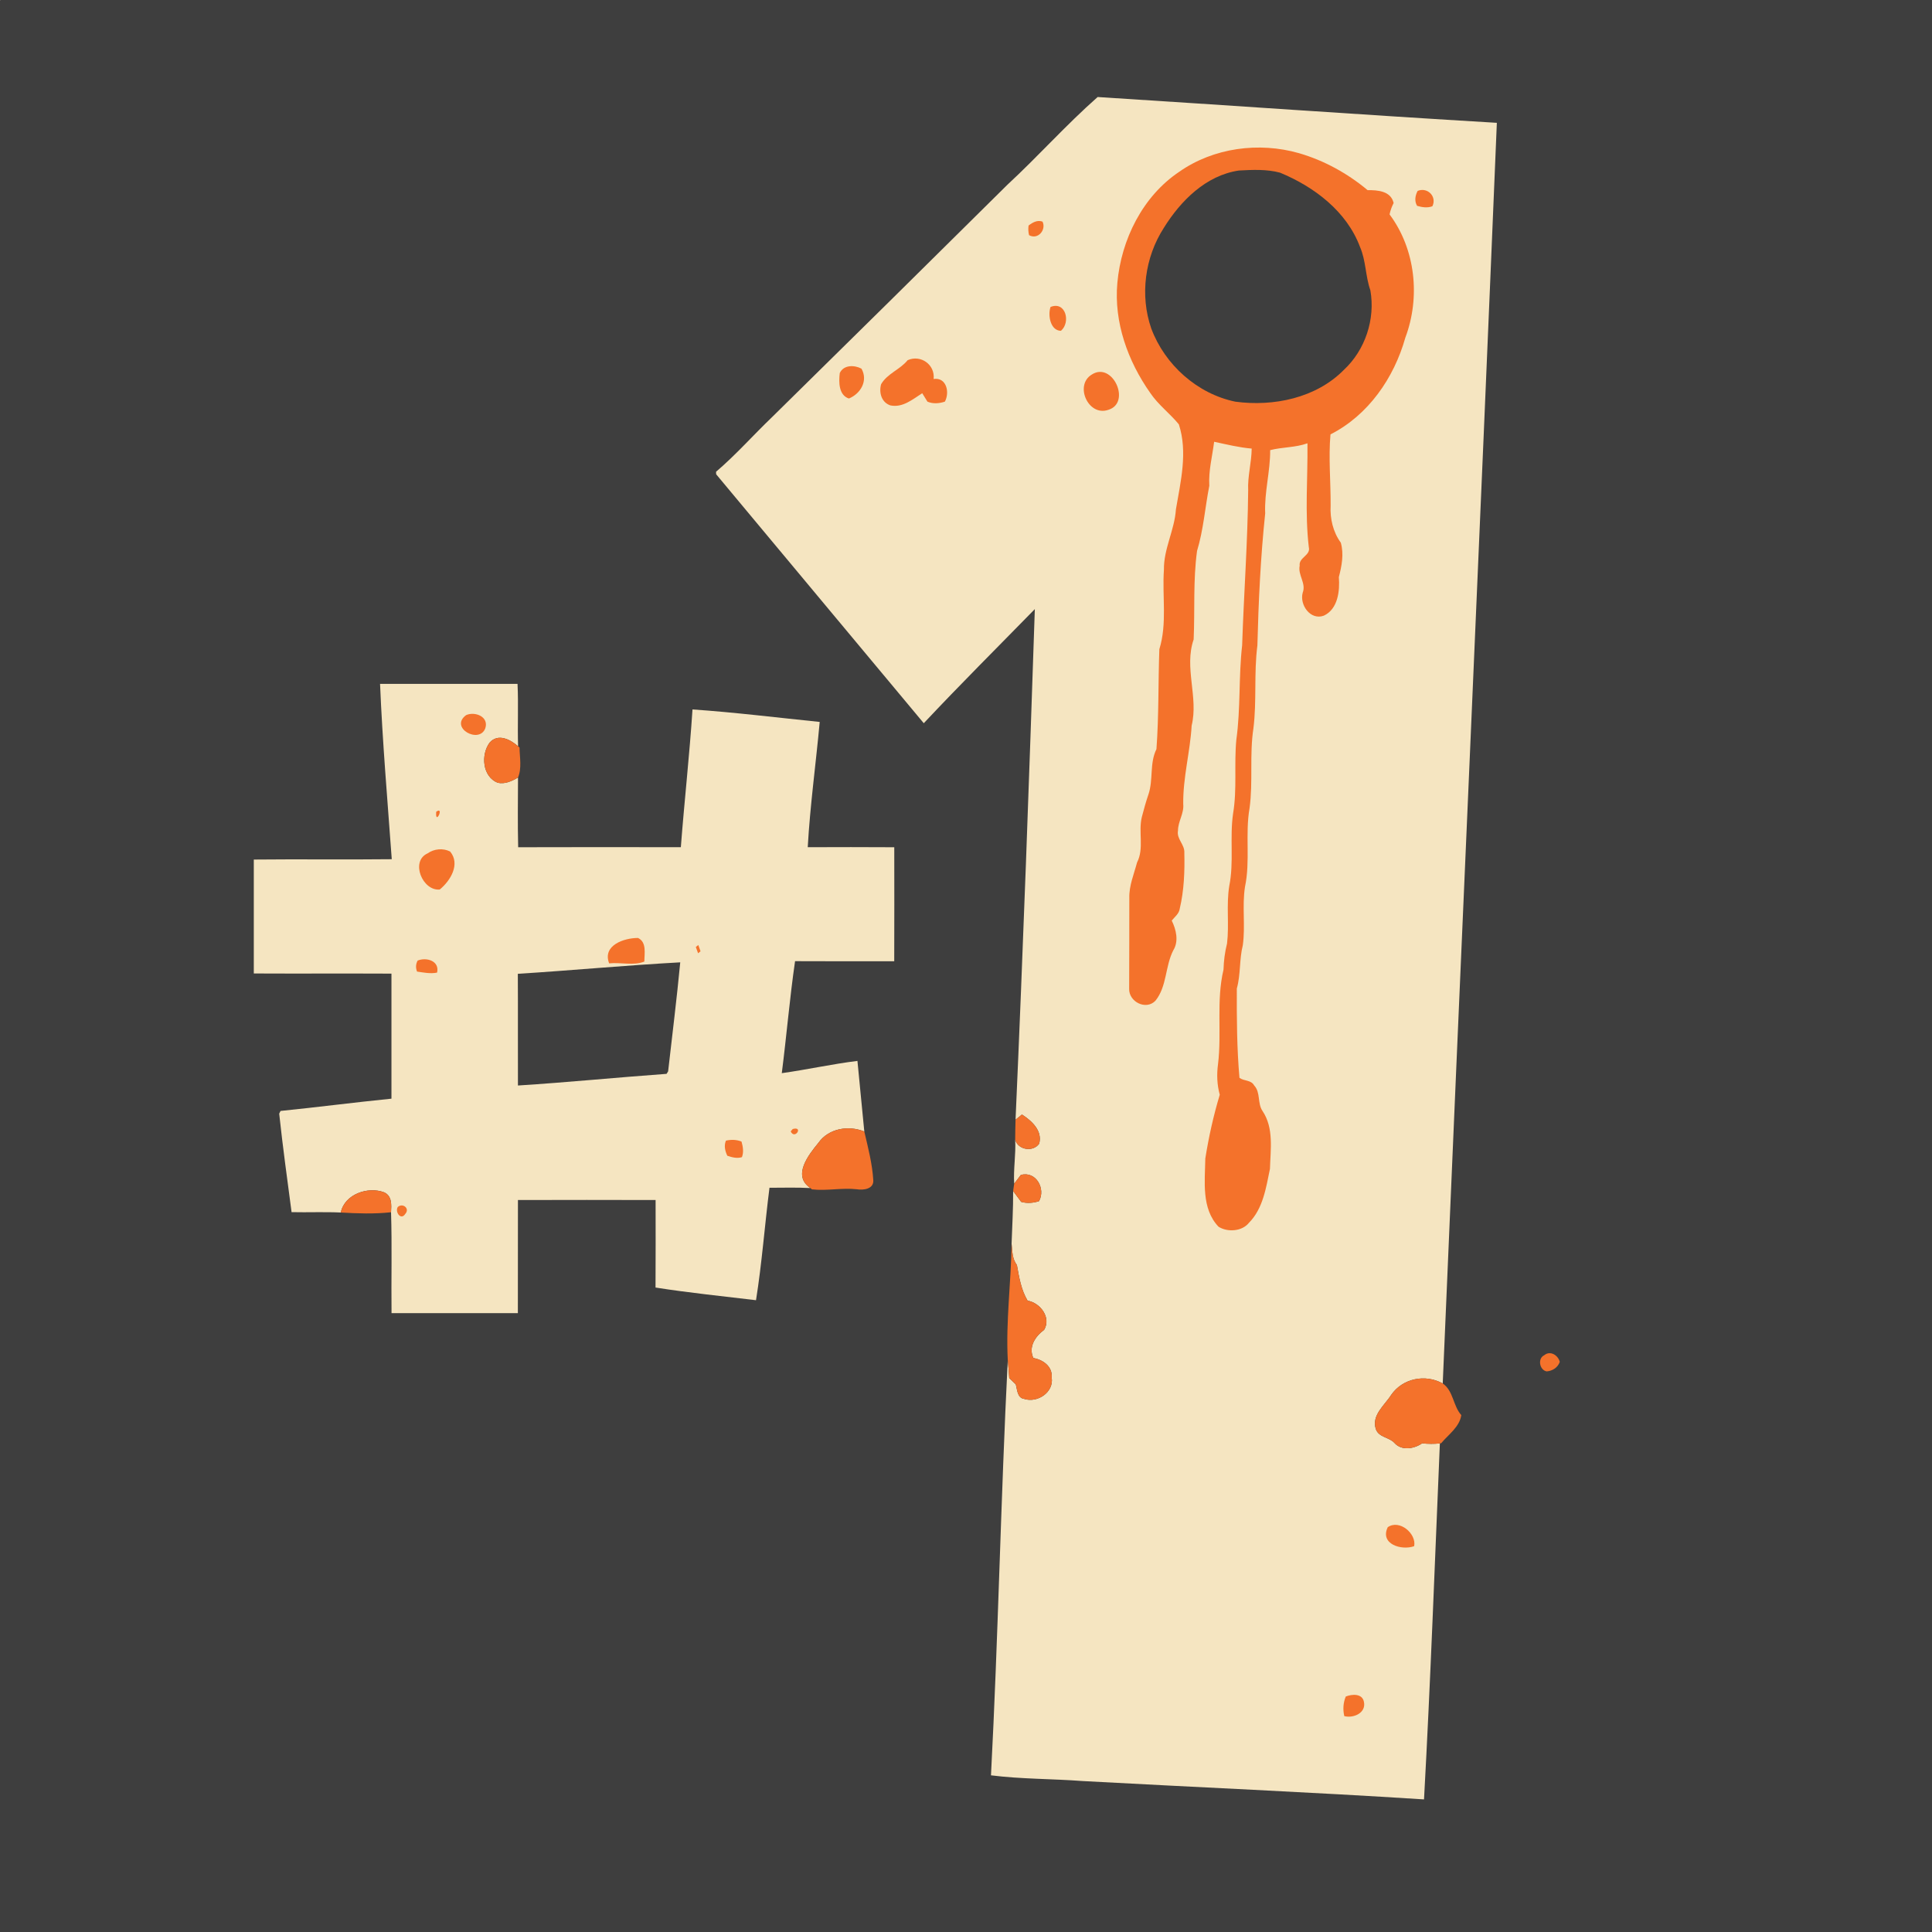
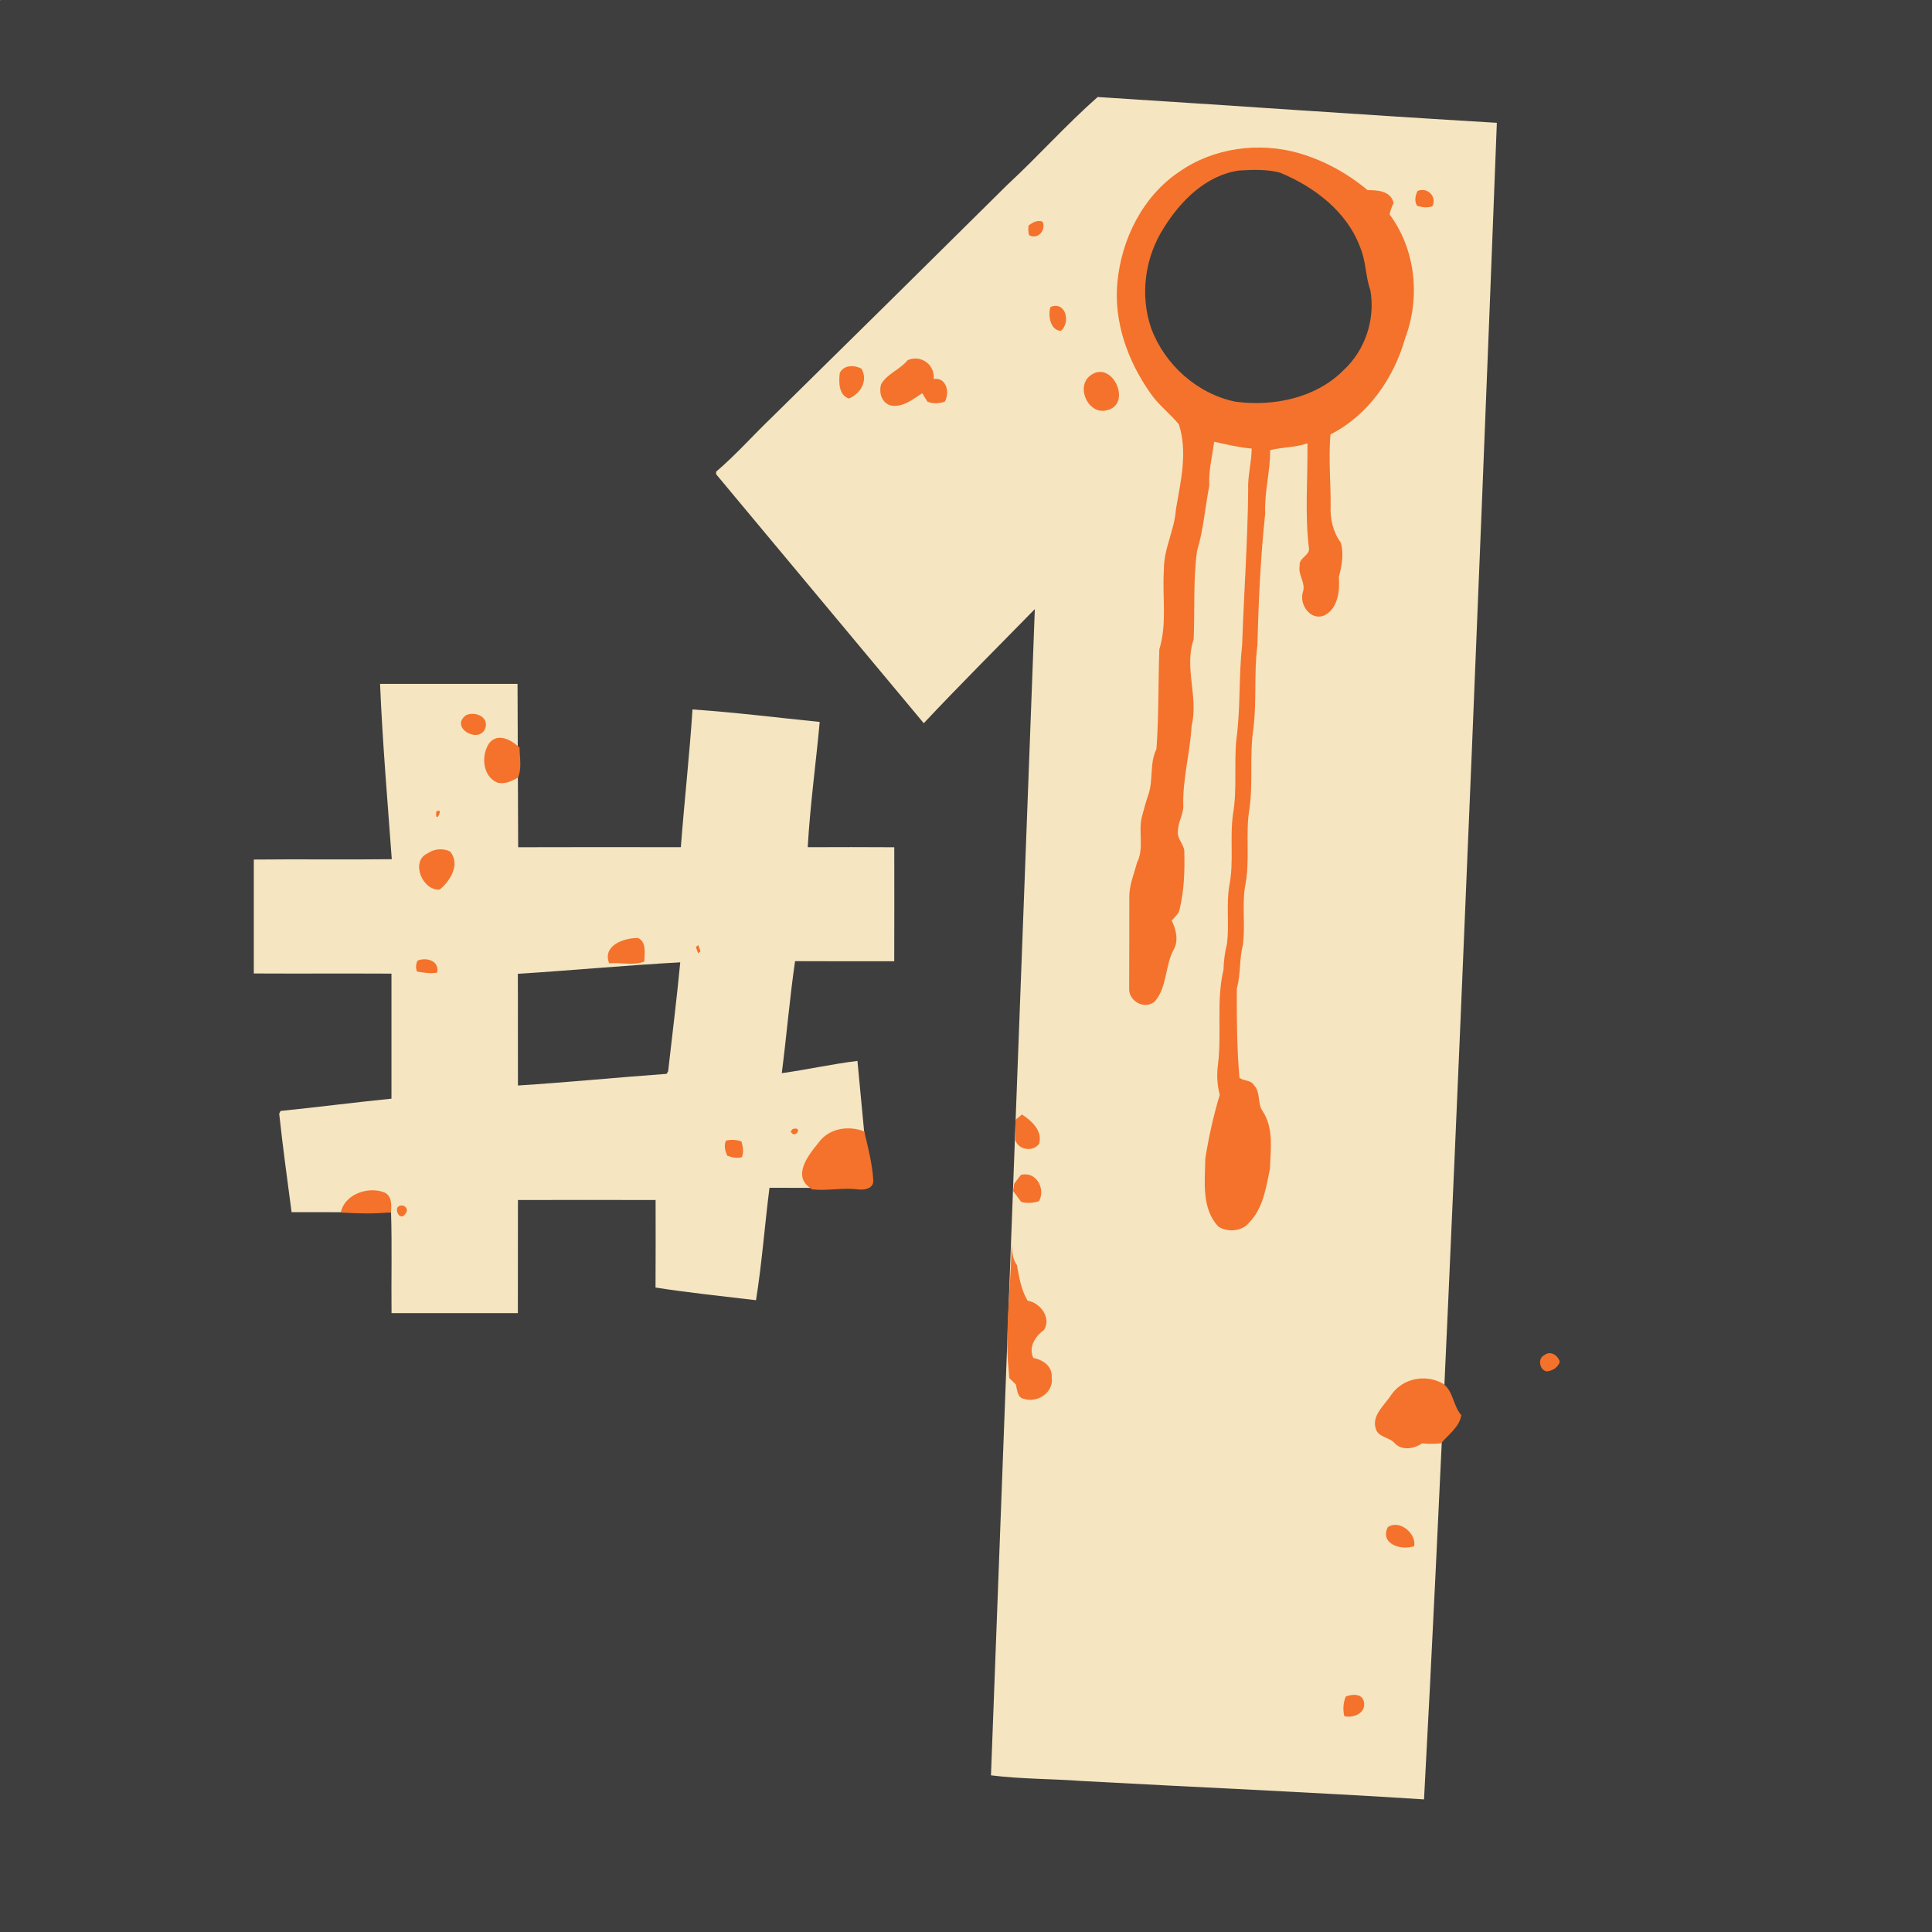
- <svg xmlns="http://www.w3.org/2000/svg" width="512pt" height="512pt" viewBox="0 0 512 512" version="1.1">
-   <path fill="#f4722b" opacity="1.00" d=" M 0.00 0.00 L 0.10 0.00 C 0.07 0.03 0.02 0.08 0.00 0.11 L 0.00 0.00 Z" />
-   <path fill="#3e3e3e" opacity="1.00" d=" M 0.10 0.00 L 512.00 0.00 L 512.00 512.00 L 0.00 512.00 L 0.00 0.11 C 0.02 0.08 0.07 0.03 0.10 0.00 Z" />
-   <path fill="#f5e5c1" opacity="1.00" d=" M 266.97 48.96 C 275.13 41.41 282.56 33.05 290.89 25.71 C 326.16 27.94 361.41 30.45 396.68 32.55 C 392.08 143.90 387.06 255.27 382.34 366.63 C 377.69 364.07 371.74 365.26 368.69 369.65 C 366.91 372.46 363.31 375.13 364.67 378.88 C 365.55 380.99 368.18 380.85 369.58 382.43 C 371.49 384.54 374.76 383.95 376.88 382.50 C 378.44 382.67 380.01 382.68 381.58 382.52 C 380.24 413.98 379.11 445.44 377.38 476.86 C 347.28 474.92 317.10 473.65 286.97 472.00 C 278.86 471.38 270.67 471.50 262.62 470.48 C 264.54 433.84 265.22 397.07 267.07 360.43 C 267.25 362.01 267.32 363.60 267.46 365.20 C 267.89 365.62 268.76 366.46 269.20 366.88 C 269.58 368.26 269.57 370.45 271.40 370.72 C 274.94 371.87 279.32 368.97 278.71 365.06 C 278.96 362.15 276.44 360.34 273.85 359.89 C 272.48 356.94 274.37 354.14 276.70 352.42 C 278.64 349.19 275.72 345.27 272.32 344.69 C 270.60 341.80 270.08 338.50 269.49 335.25 C 268.23 333.62 268.29 331.56 268.08 329.63 C 268.23 324.97 268.53 320.30 268.49 315.63 C 269.02 316.35 270.08 317.79 270.62 318.51 C 272.17 318.95 273.82 318.82 275.35 318.32 C 277.19 315.01 274.52 310.25 270.53 311.38 C 270.09 311.96 269.21 313.11 268.77 313.69 C 268.53 309.79 269.25 305.93 269.03 302.04 C 269.82 304.79 273.81 305.37 275.39 303.08 C 276.32 299.65 273.42 297.03 270.83 295.36 C 270.41 295.71 269.56 296.39 269.13 296.73 C 271.14 251.65 272.73 206.55 274.24 161.42 C 264.41 171.48 254.43 181.41 244.81 191.66 C 226.49 169.66 208.11 147.70 189.79 125.69 L 189.76 125.02 C 195.00 120.56 199.57 115.36 204.54 110.60 C 225.39 90.10 246.20 69.55 266.97 48.96 Z" />
-   <path fill="#f4722b" opacity="1.00" d=" M 312.53 45.51 C 321.63 39.14 333.64 37.56 344.24 40.59 C 350.91 42.53 357.12 45.95 362.43 50.39 C 365.10 50.37 368.58 50.60 369.33 53.80 C 368.83 54.76 368.47 55.77 368.25 56.82 C 375.15 66.07 376.45 78.77 372.43 89.48 C 369.43 100.15 362.63 110.02 352.59 115.12 C 352.04 121.35 352.67 127.71 352.63 133.98 C 352.44 137.45 353.27 140.99 355.33 143.82 C 356.18 146.83 355.58 149.97 354.81 152.93 C 355.10 156.58 354.58 161.40 350.84 163.15 C 347.31 164.48 344.34 160.31 345.23 157.07 C 346.20 154.55 343.90 152.41 344.43 149.91 C 344.12 147.74 347.41 147.19 346.85 145.01 C 345.77 135.87 346.60 126.67 346.49 117.48 C 343.30 118.63 339.85 118.46 336.61 119.29 C 336.65 124.93 335.04 130.41 335.29 136.06 C 334.06 147.70 333.52 159.37 333.22 171.07 C 332.27 178.35 333.08 185.74 332.17 193.02 C 331.10 200.02 332.10 207.13 331.15 214.14 C 329.94 221.05 331.39 228.16 329.93 235.05 C 329.14 240.16 330.07 245.37 329.36 250.48 C 328.41 254.25 328.82 258.21 327.77 261.98 C 327.74 269.87 327.78 277.77 328.47 285.64 C 329.70 286.55 331.54 286.14 332.37 287.66 C 334.12 289.54 333.18 292.37 334.58 294.42 C 337.62 298.95 336.70 304.63 336.55 309.77 C 335.52 314.74 334.73 320.28 330.99 324.05 C 329.15 326.37 325.29 326.60 322.92 325.09 C 318.33 320.27 319.33 313.09 319.42 307.01 C 320.33 301.31 321.57 295.69 323.25 290.12 C 322.52 287.48 322.42 284.72 322.79 282.01 C 323.80 273.70 322.29 265.18 324.24 256.98 C 324.31 254.63 324.60 252.30 325.18 250.03 C 325.78 244.98 324.95 239.86 325.76 234.83 C 327.05 228.49 325.85 221.98 326.78 215.60 C 327.87 209.13 327.02 202.55 327.64 196.05 C 328.80 187.76 328.23 179.34 329.18 171.02 C 329.63 157.33 330.65 143.67 330.78 129.96 C 330.60 126.23 331.67 122.60 331.71 118.88 C 328.34 118.59 325.06 117.78 321.76 117.07 C 321.27 120.97 320.24 124.75 320.48 128.73 C 319.35 134.47 318.94 140.37 317.23 146.00 C 316.16 153.76 316.68 161.64 316.33 169.46 C 313.74 176.93 317.65 184.75 315.80 192.29 C 315.40 199.27 313.48 206.05 313.57 213.08 C 313.82 215.57 312.18 217.67 312.18 220.12 C 311.75 222.34 314.01 223.82 313.86 226.01 C 313.98 230.95 313.79 235.95 312.65 240.78 C 312.48 242.14 311.33 242.97 310.52 243.96 C 311.69 246.34 312.44 249.41 310.94 251.83 C 308.75 256.08 309.28 261.42 306.19 265.22 C 303.66 267.81 299.13 265.46 299.24 262.04 C 299.29 254.02 299.26 246.01 299.28 237.99 C 299.19 234.72 300.51 231.67 301.33 228.57 C 303.26 224.80 301.62 220.49 302.60 216.51 C 303.13 214.52 303.66 212.52 304.34 210.56 C 305.68 206.65 304.60 202.30 306.47 198.52 C 307.12 189.71 306.92 180.88 307.24 172.05 C 309.35 165.24 307.96 158.00 308.45 150.99 C 308.37 145.45 311.28 140.45 311.63 134.99 C 312.89 127.57 314.80 119.83 312.41 112.46 C 310.03 109.55 306.94 107.28 304.83 104.14 C 298.89 95.72 295.16 85.38 296.11 74.97 C 297.14 63.50 302.80 52.02 312.53 45.51 Z" />
-   <path fill="#3e3e3e" opacity="1.00" d=" M 328.31 45.19 C 331.94 44.99 335.68 44.81 339.23 45.76 C 348.27 49.50 356.90 56.01 360.42 65.45 C 362.01 69.10 361.84 73.20 363.16 76.93 C 364.51 84.57 361.81 92.75 356.12 98.04 C 348.75 105.50 337.51 107.80 327.39 106.45 C 317.30 104.38 308.69 96.67 305.10 87.06 C 302.04 78.27 303.40 68.18 308.43 60.38 C 312.90 53.19 319.60 46.47 328.31 45.19 Z" />
-   <path fill="#f4722b" opacity="1.00" d=" M 375.69 50.59 C 378.28 49.52 380.86 52.06 379.60 54.66 C 378.27 55.16 376.85 54.93 375.54 54.55 C 374.80 53.28 375.03 51.83 375.69 50.59 Z" />
-   <path fill="#f4722b" opacity="1.00" d=" M 272.58 59.77 C 273.65 58.95 274.89 58.23 276.28 58.73 C 277.34 60.94 275.02 63.63 272.71 62.32 C 272.50 61.47 272.46 60.63 272.58 59.77 Z" />
-   <path fill="#f4722b" opacity="1.00" d=" M 278.40 81.35 C 282.40 79.72 283.83 85.38 281.16 87.67 C 278.35 87.62 277.65 83.55 278.40 81.35 Z" />
-   <path fill="#f4722b" opacity="1.00" d=" M 240.54 95.45 C 244.00 93.91 247.84 96.64 247.42 100.43 C 250.84 99.93 251.74 104.00 250.40 106.44 C 248.90 106.93 247.26 107.08 245.78 106.44 C 245.44 105.88 244.74 104.76 244.40 104.21 C 241.84 105.83 239.21 108.12 235.94 107.43 C 233.59 106.62 232.89 104.05 233.50 101.83 C 235.13 98.99 238.51 97.96 240.54 95.45 Z" />
-   <path fill="#f4722b" opacity="1.00" d=" M 222.55 98.86 C 223.56 96.66 226.43 96.69 228.30 97.70 C 230.11 100.89 228.08 104.33 224.97 105.61 C 222.25 104.74 222.25 101.20 222.55 98.86 Z" />
-   <path fill="#f4722b" opacity="1.00" d=" M 289.35 99.25 C 294.85 95.72 299.85 106.71 293.75 108.60 C 288.42 110.50 284.64 102.06 289.35 99.25 Z" />
-   <path fill="#f5e5c1" opacity="1.00" d=" M 100.72 181.24 C 112.86 181.26 125.01 181.25 137.15 181.24 C 137.42 186.74 137.12 192.27 137.30 197.78 C 135.26 195.97 132.00 194.27 129.76 196.80 C 127.40 199.98 127.81 205.81 131.90 207.44 C 133.85 207.86 135.64 207.01 137.28 206.05 C 137.26 212.21 137.17 218.37 137.32 224.53 C 151.69 224.48 166.06 224.50 180.43 224.52 C 181.36 212.34 182.72 200.19 183.52 188.01 C 194.77 188.78 206.00 190.18 217.23 191.32 C 216.22 202.39 214.68 213.44 214.06 224.52 C 221.70 224.50 229.35 224.47 236.99 224.53 C 237.00 234.60 237.02 244.67 236.98 254.74 C 228.22 254.74 219.46 254.77 210.70 254.72 C 209.27 264.57 208.45 274.52 207.18 284.40 C 213.89 283.46 220.52 281.98 227.23 281.15 C 227.82 287.39 228.44 293.63 229.05 299.86 C 224.85 298.16 219.57 299.02 216.86 302.90 C 214.25 306.08 209.88 311.62 214.78 314.85 C 211.17 314.65 207.54 314.77 203.92 314.77 C 202.66 324.68 201.92 334.75 200.35 344.57 C 191.48 343.50 182.50 342.60 173.72 341.21 C 173.78 333.48 173.74 325.75 173.74 318.02 C 161.58 317.98 149.42 317.99 137.26 318.02 C 137.23 328.01 137.27 338.00 137.24 347.99 C 126.08 348.01 114.92 348.01 103.76 347.99 C 103.66 339.08 103.91 330.16 103.63 321.26 C 103.73 319.34 103.93 316.96 101.82 315.99 C 97.57 314.35 91.33 316.43 90.31 321.33 C 85.97 321.13 81.61 321.33 77.27 321.23 C 76.13 312.54 74.92 303.84 73.99 295.13 L 74.35 294.41 C 84.16 293.42 93.93 292.14 103.74 291.16 C 103.75 280.12 103.75 269.07 103.74 258.02 C 91.58 257.96 79.42 258.04 67.26 257.98 C 67.25 247.91 67.25 237.85 67.26 227.79 C 79.44 227.66 91.63 227.84 103.82 227.70 C 102.70 212.26 101.35 196.53 100.72 181.24 Z" />
-   <path fill="#f4722b" opacity="1.00" d=" M 123.53 189.51 C 125.89 188.47 129.59 189.92 128.62 192.97 C 127.04 197.31 118.99 192.83 123.53 189.51 Z" />
-   <path fill="#f4722b" opacity="1.00" d=" M 129.76 196.80 C 132.00 194.27 135.26 195.97 137.30 197.78 L 137.68 198.11 C 137.72 200.72 138.32 203.60 137.28 206.05 C 135.64 207.01 133.85 207.86 131.90 207.44 C 127.81 205.81 127.40 199.98 129.76 196.80 Z" />
-   <path fill="#f4722b" opacity="1.00" d=" M 115.60 215.12 C 117.87 213.52 115.27 219.02 115.60 215.12 Z" />
-   <path fill="#f4722b" opacity="1.00" d=" M 113.32 226.15 C 115.04 224.93 117.39 224.71 119.29 225.66 C 122.06 229.01 119.38 233.40 116.54 235.73 C 112.02 236.20 108.64 228.26 113.32 226.15 Z" />
-   <path fill="#f4722b" opacity="1.00" d=" M 161.43 255.30 C 159.57 250.49 165.44 248.55 169.09 248.57 C 171.44 249.71 170.76 252.69 170.76 254.82 C 167.90 255.98 164.50 254.98 161.43 255.30 Z" />
-   <path fill="#f4722b" opacity="1.00" d=" M 184.40 250.96 L 185.06 250.44 C 185.21 250.86 185.50 251.69 185.65 252.10 L 185.00 252.62 C 184.85 252.21 184.55 251.38 184.40 250.96 Z" />
-   <path fill="#f4722b" opacity="1.00" d=" M 110.68 254.56 C 113.01 253.60 116.55 254.64 115.83 257.75 C 114.07 258.11 112.27 257.73 110.52 257.48 C 110.12 256.46 110.18 255.49 110.68 254.56 Z" />
-   <path fill="#3e3e3e" opacity="1.00" d=" M 137.23 258.07 C 151.58 257.17 165.93 255.81 180.27 255.03 C 179.36 264.66 178.15 274.29 177.06 283.92 L 176.65 284.58 C 163.52 285.53 150.34 286.84 137.26 287.67 C 137.22 277.80 137.29 267.93 137.23 258.07 Z" />
-   <path fill="#f4722b" opacity="1.00" d=" M 269.13 296.73 C 269.56 296.39 270.41 295.71 270.83 295.36 C 273.42 297.03 276.32 299.65 275.39 303.08 C 273.81 305.37 269.82 304.79 269.03 302.04 C 269.05 300.27 269.07 298.50 269.13 296.73 Z" />
-   <path fill="#f4722b" opacity="1.00" d=" M 210.08 299.20 C 213.01 298.39 210.64 302.16 209.54 299.83 L 210.08 299.20 Z" />
-   <path fill="#f4722b" opacity="1.00" d=" M 216.86 302.90 C 219.57 299.02 224.85 298.16 229.05 299.86 C 230.04 304.12 231.17 308.40 231.43 312.79 C 231.57 315.11 228.82 315.46 227.08 315.17 C 223.10 314.72 219.12 315.65 215.16 315.19 L 214.78 314.85 C 209.88 311.62 214.25 306.08 216.86 302.90 Z" />
-   <path fill="#f4722b" opacity="1.00" d=" M 192.38 302.28 C 193.74 301.97 195.20 301.99 196.51 302.53 C 196.89 303.87 197.14 305.31 196.62 306.66 C 195.31 307.06 193.99 306.71 192.75 306.29 C 192.14 305.02 191.82 303.62 192.38 302.28 Z" />
-   <path fill="#f4722b" opacity="1.00" d=" M 270.53 311.38 C 274.52 310.25 277.19 315.01 275.35 318.32 C 273.82 318.82 272.17 318.95 270.62 318.51 C 270.08 317.79 269.02 316.35 268.49 315.63 L 268.49 315.63 C 268.56 315.15 268.70 314.18 268.77 313.69 C 269.21 313.11 270.09 311.96 270.53 311.38 Z" />
-   <path fill="#f4722b" opacity="1.00" d=" M 90.31 321.33 C 91.33 316.43 97.57 314.35 101.82 315.99 C 103.93 316.96 103.73 319.34 103.63 321.26 C 99.23 321.74 94.73 321.59 90.31 321.33 Z" />
-   <path fill="#f4722b" opacity="1.00" d=" M 105.41 319.87 C 106.71 318.69 108.72 320.26 107.39 321.71 C 106.22 323.53 104.62 321.13 105.41 319.87 Z" />
-   <path fill="#f4722b" opacity="1.00" d=" M 268.08 329.63 C 268.29 331.56 268.23 333.62 269.49 335.25 C 270.08 338.50 270.60 341.80 272.32 344.69 C 275.72 345.27 278.64 349.19 276.70 352.42 C 274.37 354.14 272.48 356.94 273.85 359.89 C 276.44 360.34 278.96 362.15 278.71 365.06 C 279.32 368.97 274.94 371.87 271.40 370.72 C 269.57 370.45 269.58 368.26 269.20 366.88 C 268.76 366.46 267.89 365.62 267.46 365.20 C 267.32 363.60 267.25 362.01 267.07 360.43 C 266.53 350.15 267.95 339.90 268.08 329.63 Z" />
-   <path fill="#f4722b" opacity="1.00" d=" M 409.22 359.16 C 410.81 357.83 412.89 359.11 413.36 360.91 C 412.83 362.42 411.42 363.33 409.86 363.43 C 407.95 363.04 407.46 360.00 409.22 359.16 Z" />
-   <path fill="#f4722b" opacity="1.00" d=" M 368.69 369.65 C 371.74 365.26 377.69 364.07 382.34 366.63 C 385.20 368.62 385.03 372.52 387.26 375.02 C 386.78 378.19 383.86 380.15 381.92 382.47 L 381.58 382.52 C 380.01 382.68 378.44 382.67 376.88 382.50 C 374.76 383.95 371.49 384.54 369.58 382.43 C 368.18 380.85 365.55 380.99 364.67 378.88 C 363.31 375.13 366.91 372.46 368.69 369.65 Z" />
-   <path fill="#f4722b" opacity="1.00" d=" M 367.77 404.72 C 370.89 402.56 375.43 406.45 374.77 409.75 C 371.40 410.97 365.61 409.19 367.77 404.72 Z" />
-   <path fill="#f4722b" opacity="1.00" d=" M 356.65 449.59 C 358.28 448.95 360.99 448.73 361.45 450.98 C 362.11 453.95 358.67 455.42 356.25 454.79 C 355.85 453.05 355.95 451.23 356.65 449.59 Z" />
+ <svg xmlns="http://www.w3.org/2000/svg" width="1280" height="1280" viewBox="0 0 1024 1024" version="1.1" id="svg2">
+   <defs id="defs70" />
+   <path d="M 0,0 0.2,0 C 0.14,0.06 0.04,0.16 0,0.22 L 0,0 z" id="path4" style="fill:#f4722b" />
+   <path d="M 0.2,0 1024,0 1024,1024 0,1024 0,0.22 C 0.04,0.16 0.14,0.06 0.2,0 z" id="path6" style="fill:#3e3e3e" />
+   <path d="m 533.94,97.92 c 16.32,-15.1 31.18,-31.82 47.84,-46.5 70.54,4.46 141.04,9.48 211.58,13.68 0,0 -22.568,593.715 -38.6,888.62 -60.2,-3.88 -120.56,-6.42 -180.82,-9.72 -16.22,-1.24 -32.6,-1 -48.7,-3.04 l 23.24,-618.12 c -19.66,20.12 -39.62,39.98 -58.86,60.48 -36.64,-44 -73.4,-87.92 -110.04,-131.94 l -0.06,-1.34 c 10.48,-8.92 19.62,-19.32 29.56,-28.84 41.7,-41 83.32,-82.1 124.86,-123.28 z" id="path8" style="fill:#f5e5c1" />
+   <path d="m 625.06,91.02 c 18.2,-12.74 42.22,-15.9 63.42,-9.84 13.34,3.88 25.76,10.72 36.38,19.6 5.34,-0.04 12.3,0.42 13.8,6.82 -1,1.92 -1.72,3.94 -2.16,6.04 13.8,18.5 16.4,43.9 8.36,65.32 -6,21.34 -19.6,41.08 -39.68,51.28 -1.1,12.46 0.16,25.18 0.08,37.72 -0.38,6.94 1.28,14.02 5.4,19.68 1.7,6.02 0.5,12.3 -1.04,18.22 0.58,7.3 -0.46,16.94 -7.94,20.44 -7.06,2.66 -13,-5.68 -11.22,-12.16 1.94,-5.04 -2.66,-9.32 -1.6,-14.32 -0.62,-4.34 5.96,-5.44 4.84,-9.8 -2.16,-18.28 -0.5,-36.68 -0.72,-55.06 -6.38,2.3 -13.28,1.96 -19.76,3.62 0.08,11.28 -3.14,22.24 -2.64,33.54 -2.46,23.28 -3.54,46.62 -4.14,70.02 -1.9,14.56 -0.28,29.34 -2.1,43.9 -2.14,14 -0.14,28.22 -2.04,42.24 -2.42,13.82 0.48,28.04 -2.44,41.82 -1.58,10.22 0.28,20.64 -1.14,30.86 -1.9,7.54 -1.08,15.46 -3.18,23 -0.06,15.78 0.02,31.58 1.4,47.32 2.46,1.82 6.14,1 7.8,4.04 3.5,3.76 1.62,9.42 4.42,13.52 6.08,9.06 4.24,20.42 3.94,30.7 -2.06,9.94 -3.64,21.02 -11.12,28.56 -3.68,4.64 -11.4,5.1 -16.14,2.08 -9.18,-9.64 -7.18,-24 -7,-36.16 1.82,-11.4 4.3,-22.64 7.66,-33.78 -1.46,-5.28 -1.66,-10.8 -0.92,-16.22 2.02,-16.62 -1,-33.66 2.9,-50.06 0.14,-4.7 0.72,-9.36 1.88,-13.9 1.2,-10.1 -0.46,-20.34 1.16,-30.4 2.58,-12.68 0.18,-25.7 2.04,-38.46 2.18,-12.94 0.48,-26.1 1.72,-39.1 2.32,-16.58 1.18,-33.42 3.08,-50.06 0.9,-27.38 2.94,-54.7 3.2,-82.12 -0.36,-7.46 1.78,-14.72 1.86,-22.16 -6.74,-0.58 -13.3,-2.2 -19.9,-3.62 -0.98,7.8 -3.04,15.36 -2.56,23.32 -2.26,11.48 -3.08,23.28 -6.5,34.54 -2.14,15.52 -1.1,31.28 -1.8,46.92 -5.18,14.94 2.64,30.58 -1.06,45.66 -0.8,13.96 -4.64,27.52 -4.46,41.58 0.5,4.98 -2.78,9.18 -2.78,14.08 -0.86,4.44 3.66,7.4 3.36,11.78 0.24,9.88 -0.14,19.88 -2.42,29.54 -0.34,2.72 -2.64,4.38 -4.26,6.36 2.34,4.76 3.84,10.9 0.84,15.74 -4.38,8.5 -3.32,19.18 -9.5,26.78 -5.06,5.18 -14.12,0.48 -13.9,-6.36 0.1,-16.04 0.04,-32.06 0.08,-48.1 -0.18,-6.54 2.46,-12.64 4.1,-18.84 3.86,-7.54 0.58,-16.16 2.54,-24.12 1.06,-3.98 2.12,-7.98 3.48,-11.9 2.68,-7.82 0.52,-16.52 4.26,-24.08 1.3,-17.62 0.9,-35.28 1.54,-52.94 4.22,-13.62 1.44,-28.1 2.42,-42.12 -0.16,-11.08 5.66,-21.08 6.36,-32 2.52,-14.84 6.34,-30.32 1.56,-45.06 -4.76,-5.82 -10.94,-10.36 -15.16,-16.64 -11.88,-16.84 -19.34,-37.52 -17.44,-58.34 2.06,-22.94 13.38,-45.9 32.84,-58.92 z" id="path10" style="fill:#f4722b" />
+   <path d="m 656.62,90.38 c 7.26,-0.4 14.74,-0.76 21.84,1.14 18.08,7.48 35.34,20.5 42.38,39.38 3.18,7.3 2.84,15.5 5.48,22.96 2.7,15.28 -2.7,31.64 -14.08,42.22 -14.74,14.92 -37.22,19.52 -57.46,16.82 -20.18,-4.14 -37.4,-19.56 -44.58,-38.78 -6.12,-17.58 -3.4,-37.76 6.66,-53.36 8.94,-14.38 22.34,-27.82 39.76,-30.38 z" id="path12" style="fill:#3e3e3e" />
+   <path d="m 751.38,101.18 c 5.18,-2.14 10.34,2.94 7.82,8.14 -2.66,1 -5.5,0.54 -8.12,-0.22 -1.48,-2.54 -1.02,-5.44 0.3,-7.92 z" id="path14" style="fill:#f4722b" />
+   <path d="m 545.16,119.54 c 2.14,-1.64 4.62,-3.08 7.4,-2.08 2.12,4.42 -2.52,9.8 -7.14,7.18 -0.42,-1.7 -0.5,-3.38 -0.26,-5.1 z" id="path16" style="fill:#f4722b" />
+   <path d="m 556.8,162.7 c 8,-3.26 10.86,8.06 5.52,12.64 -5.62,-0.1 -7.02,-8.24 -5.52,-12.64 z" id="path18" style="fill:#f4722b" />
+   <path d="m 481.08,190.9 c 6.92,-3.08 14.6,2.38 13.76,9.96 6.84,-1 8.64,7.14 5.96,12.02 -3,0.98 -6.28,1.28 -9.24,0 -0.68,-1.12 -2.08,-3.36 -2.76,-4.46 -5.12,3.24 -10.38,7.82 -16.92,6.44 -4.7,-1.62 -6.1,-6.76 -4.88,-11.2 3.26,-5.68 10.02,-7.74 14.08,-12.76 z" id="path20" style="fill:#f4722b" />
+   <path d="m 445.1,197.72 c 2.02,-4.4 7.76,-4.34 11.5,-2.32 3.62,6.38 -0.44,13.26 -6.66,15.82 -5.44,-1.74 -5.44,-8.82 -4.84,-13.5 z" id="path22" style="fill:#f4722b" />
+   <path d="m 578.7,198.5 c 11,-7.06 21,14.92 8.8,18.7 -10.66,3.8 -18.22,-13.08 -8.8,-18.7 z" id="path24" style="fill:#f4722b" />
+   <path d="m 201.44,362.48 c 24.28,0.04 48.58,0.02 72.86,0 l 0.34,86.58 c 28.74,-0.1 57.48,-0.06 86.22,-0.02 1.86,-24.36 4.58,-48.66 6.18,-73.02 22.5,1.54 44.96,4.34 67.42,6.62 -2.02,22.14 -5.1,44.24 -6.34,66.4 15.28,-0.04 30.58,-0.1 45.86,0.02 0.02,20.14 0.06,40.28 -0.02,60.42 -17.52,0 -35.04,0.06 -52.56,-0.04 -2.86,19.7 -4.5,39.6 -7.04,59.36 13.42,-1.88 26.68,-4.84 40.1,-6.5 1.18,12.48 6.367,67.165 6.367,67.165 -17.424,0.312 -36.881,0.057 -52.986,0.075 -2.52,19.82 -4,39.96 -7.14,59.6 -17.74,-2.14 -35.7,-3.94 -53.26,-6.72 0.12,-15.46 0.04,-30.92 0.04,-46.38 -24.32,-0.08 -48.64,-0.06 -72.96,0 -0.06,19.98 0.02,39.96 -0.04,59.94 -22.32,0.04 -44.64,0.04 -66.96,0 -0.2,-17.82 0.3,-35.66 -0.26,-53.46 l -52.72,-0.06 c -2.28,-17.38 -4.7,-34.78 -6.56,-52.2 l 0.72,-1.44 c 19.62,-1.98 39.16,-4.54 58.78,-6.5 0.02,-22.08 0.02,-44.18 0,-66.28 -24.32,-0.12 -48.64,0.04 -72.96,-0.08 -0.02,-20.14 -0.02,-40.26 0,-60.38 24.36,-0.26 48.74,0.1 73.12,-0.18 -2.24,-30.88 -4.94,-62.34 -6.2,-92.92 z" id="path26" style="fill:#f5e5c1" />
+   <path d="m 247.06,379.02 c 4.72,-2.08 12.12,0.82 10.18,6.92 -3.16,8.68 -19.26,-0.28 -10.18,-6.92 z" id="path28" style="fill:#f4722b" />
+   <path d="m 259.52,393.6 c 4.48,-5.06 11,-1.66 15.08,1.96 l 0.76,0.66 c 0.08,5.22 1.28,10.98 -0.8,15.88 -3.28,1.92 -6.86,3.62 -10.76,2.78 -8.18,-3.26 -9,-14.92 -4.28,-21.28 z" id="path30" style="fill:#f4722b" />
+   <path d="m 231.2,430.24 c 4.54,-3.2 -0.66,7.8 0,0 z" id="path32" style="fill:#f4722b" />
+   <path d="m 226.64,452.3 c 3.44,-2.44 8.14,-2.88 11.94,-0.98 5.54,6.7 0.18,15.48 -5.5,20.14 -9.04,0.94 -15.8,-14.94 -6.44,-19.16 z" id="path34" style="fill:#f4722b" />
+   <path d="m 322.86,510.6 c -3.72,-9.62 8.02,-13.5 15.32,-13.46 4.7,2.28 3.34,8.24 3.34,12.5 -5.72,2.32 -12.52,0.32 -18.66,0.96 z" id="path36" style="fill:#f4722b" />
+   <path d="m 368.8,501.92 1.32,-1.04 c 0.3,0.84 0.88,2.5 1.18,3.32 l -1.3,1.04 c -0.3,-0.82 -0.9,-2.48 -1.2,-3.32 z" id="path38" style="fill:#f4722b" />
+   <path d="m 221.36,509.12 c 4.66,-1.92 11.74,0.16 10.3,6.38 -3.52,0.72 -7.12,-0.04 -10.62,-0.54 -0.8,-2.04 -0.68,-3.98 0.32,-5.84 z" id="path40" style="fill:#f4722b" />
+   <path d="m 274.46,516.14 c 28.7,-1.8 57.4,-4.52 86.08,-6.08 -1.82,19.26 -4.24,38.52 -6.42,57.78 l -0.82,1.32 c -26.26,1.9 -52.62,4.52 -78.78,6.18 -0.08,-19.74 0.06,-39.48 -0.06,-59.2 z" id="path42" style="fill:#3e3e3e" />
+   <path d="m 538.26,593.46 c 0.86,-0.68 2.56,-2.04 3.4,-2.74 5.18,3.34 10.98,8.58 9.12,15.44 -3.16,4.58 -11.14,3.42 -12.72,-2.08 0.04,-3.54 0.08,-7.08 0.2,-10.62 z" id="path44" style="fill:#f4722b" />
+   <path d="m 420.16,598.4 c 5.86,-1.62 1.12,5.92 -1.08,1.26 l 1.08,-1.26 z" id="path46" style="fill:#f4722b" />
+   <path d="m 433.72,605.8 c 5.42,-7.76 15.98,-9.48 24.38,-6.08 1.98,8.52 4.24,17.08 4.76,25.86 0.28,4.64 -5.22,5.34 -8.7,4.76 -7.96,-0.9 -15.92,0.96 -23.84,0.04 l -0.76,-0.68 c -9.8,-6.46 -1.06,-17.54 4.16,-23.9 z" id="path48" style="fill:#f4722b" />
+   <path d="m 384.76,604.56 c 2.72,-0.62 5.64,-0.58 8.26,0.5 0.76,2.68 1.26,5.56 0.22,8.26 -2.62,0.8 -5.26,0.1 -7.74,-0.74 -1.22,-2.54 -1.86,-5.34 -0.74,-8.02 z" id="path50" style="fill:#f4722b" />
+   <path d="m 541.06,622.76 c 7.98,-2.26 13.32,7.26 9.64,13.88 -3.06,1 -6.36,1.26 -9.46,0.38 -1.08,-1.44 -3.2,-4.32 -4.26,-5.76 l 0,0 c 0.14,-0.96 0.42,-2.9 0.56,-3.88 0.88,-1.16 2.64,-3.46 3.52,-4.62 z" id="path52" style="fill:#f4722b" />
+   <path d="m 180.62,642.66 c 2.04,-9.8 14.52,-13.96 23.02,-10.68 4.22,1.94 3.82,6.7 3.62,10.54 -8.8,0.96 -17.8,0.66 -26.64,0.14 z" id="path54" style="fill:#f4722b" />
+   <path d="m 210.82,639.74 c 2.6,-2.36 6.62,0.78 3.96,3.68 -2.34,3.64 -5.54,-1.16 -3.96,-3.68 z" id="path56" style="fill:#f4722b" />
+   <path d="m 536.16,659.26 c 0.42,3.86 0.3,7.98 2.82,11.24 1.18,6.5 2.22,13.1 5.66,18.88 6.8,1.16 12.64,9 8.76,15.46 -4.66,3.44 -8.44,9.04 -5.7,14.94 5.18,0.9 10.22,4.52 9.72,10.34 1.22,7.82 -7.54,13.62 -14.62,11.32 -3.66,-0.54 -3.64,-4.92 -4.4,-7.68 -0.88,-0.84 -2.62,-2.52 -3.48,-3.36 -0.28,-3.2 -0.42,-6.38 -0.78,-9.54 -1.08,-20.56 1.76,-41.06 2.02,-61.6 z" id="path58" style="fill:#f4722b" />
+   <path d="m 818.44,718.32 c 3.18,-2.66 7.34,-0.1 8.28,3.5 -1.06,3.02 -3.88,4.84 -7,5.04 -3.82,-0.78 -4.8,-6.86 -1.28,-8.54 z" id="path60" style="fill:#f4722b" />
+   <path d="m 737.38,739.3 c 6.1,-8.78 18,-11.16 27.3,-6.04 5.72,3.98 5.38,11.78 9.84,16.78 -0.96,6.34 -6.8,10.26 -10.68,14.9 l -0.68,0.1 c -3.14,0.32 -6.28,0.3 -9.4,-0.04 -4.24,2.9 -10.78,4.08 -14.6,-0.14 -2.8,-3.16 -8.06,-2.88 -9.82,-7.1 -2.72,-7.5 4.48,-12.84 8.04,-18.46 z" id="path62" style="fill:#f4722b" />
+   <path d="m 735.54,809.44 c 6.24,-4.32 15.32,3.46 14,10.06 -6.74,2.44 -18.32,-1.12 -14,-10.06 z" id="path64" style="fill:#f4722b" />
+   <path d="m 713.3,899.18 c 3.26,-1.28 8.68,-1.72 9.6,2.78 1.32,5.94 -5.56,8.88 -10.4,7.62 -0.8,-3.48 -0.6,-7.12 0.8,-10.4 z" id="path66" style="fill:#f4722b" />
</svg>
